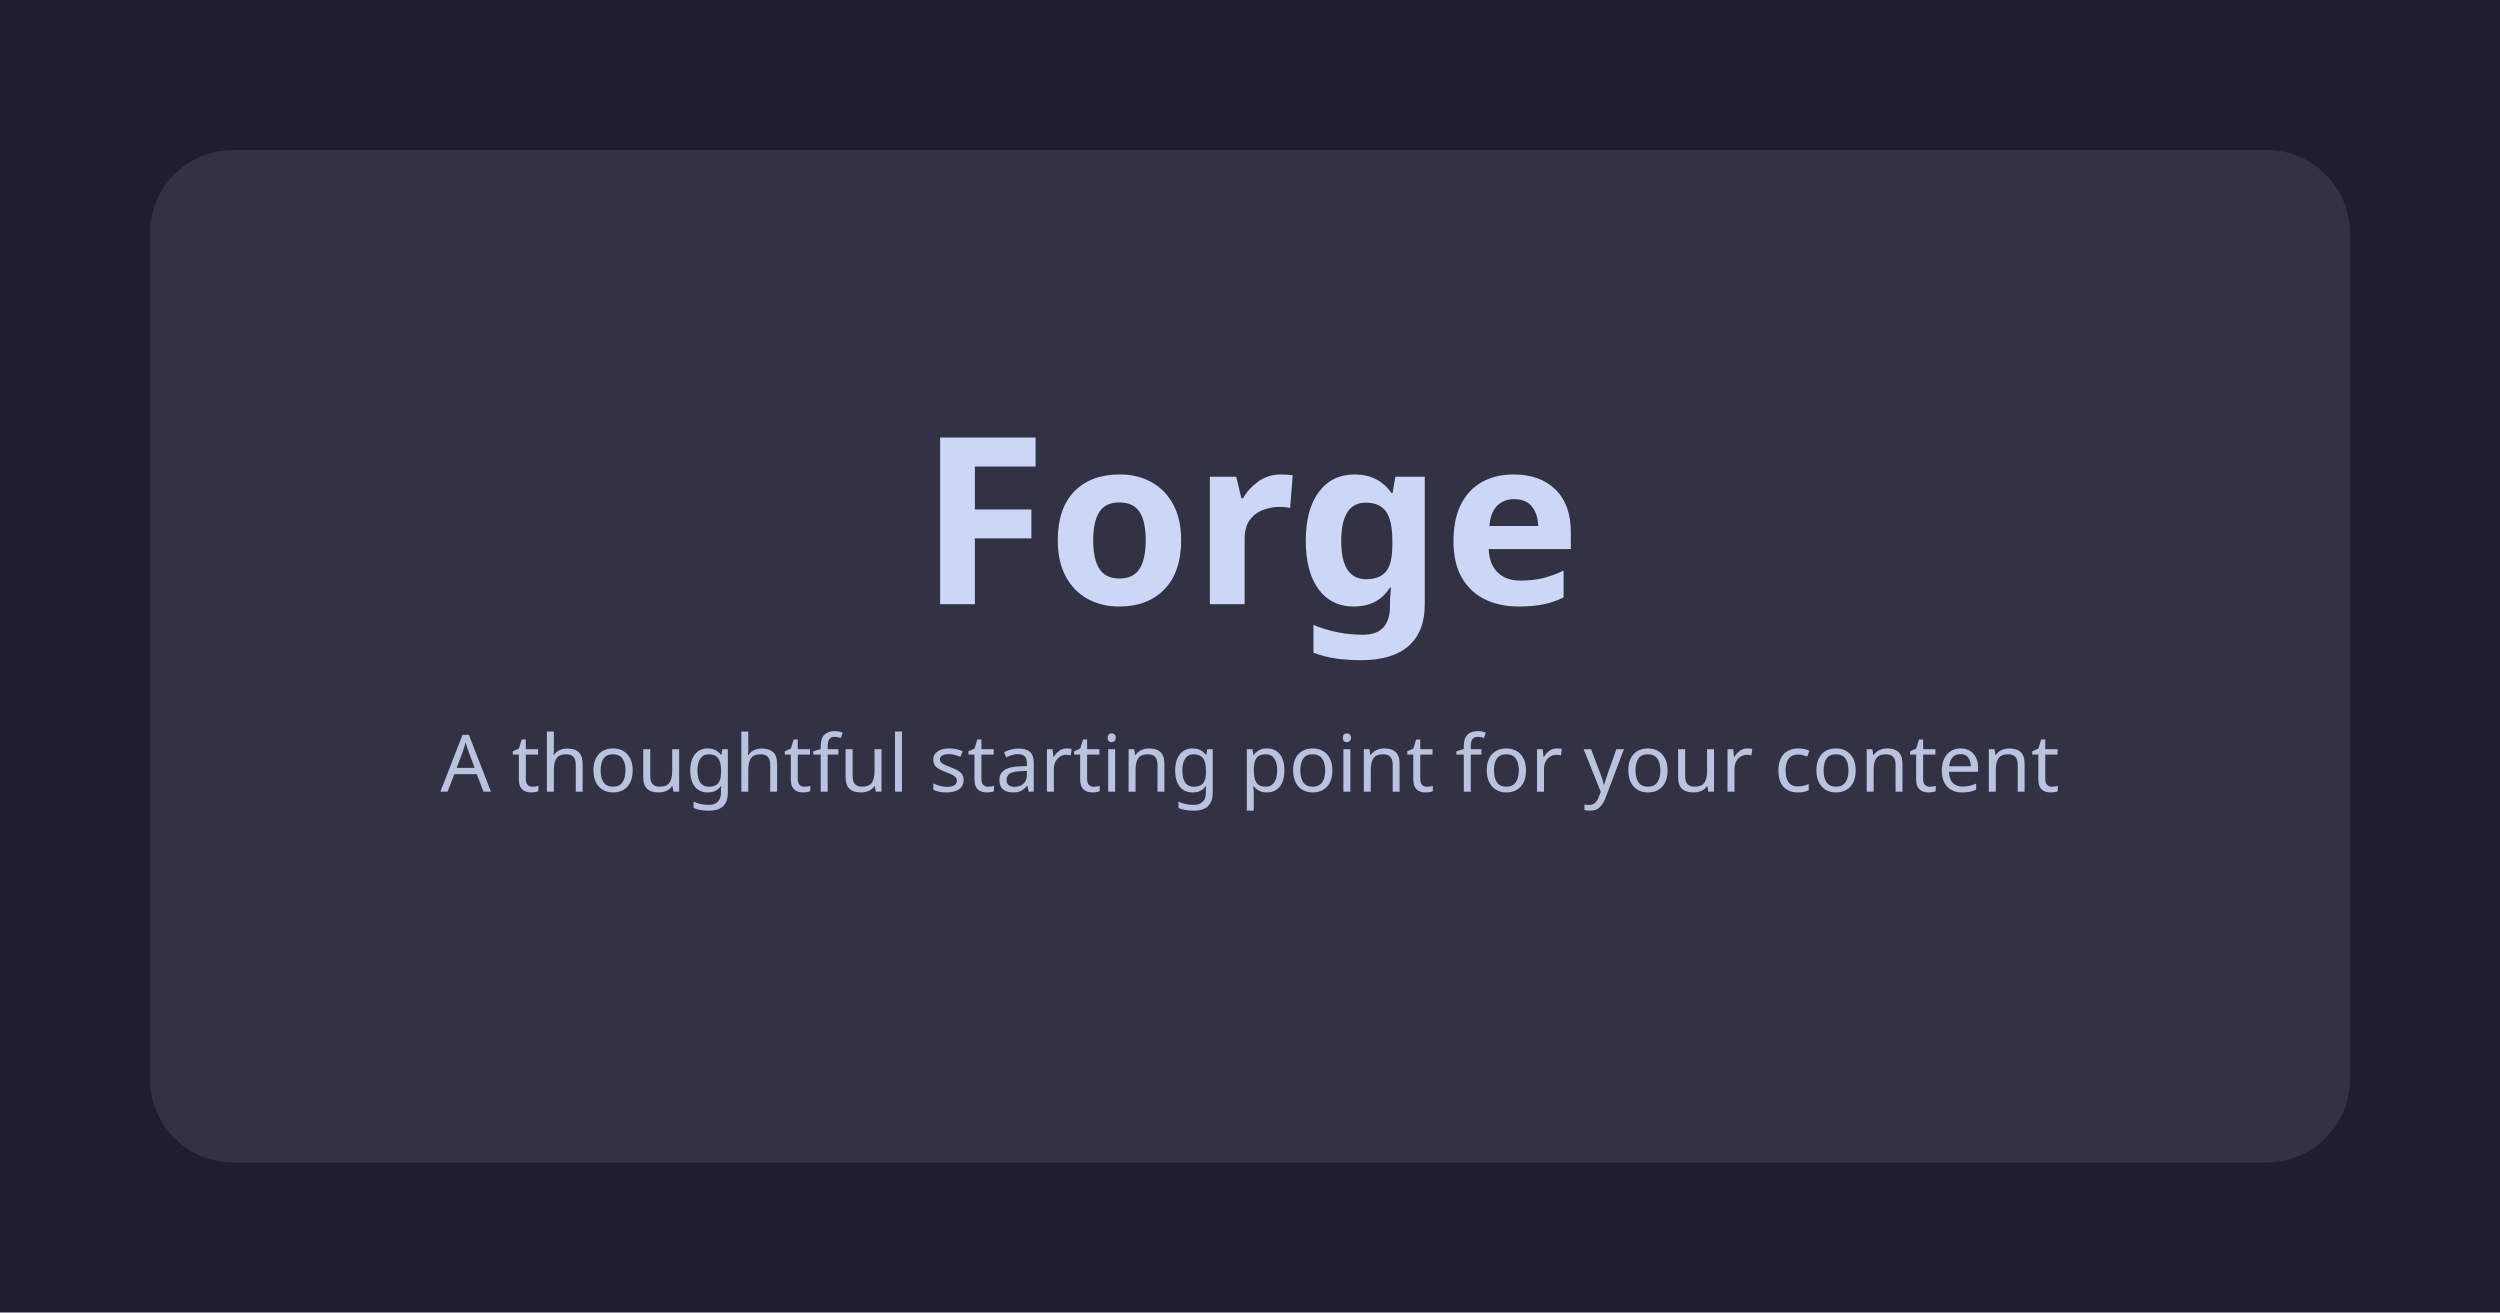
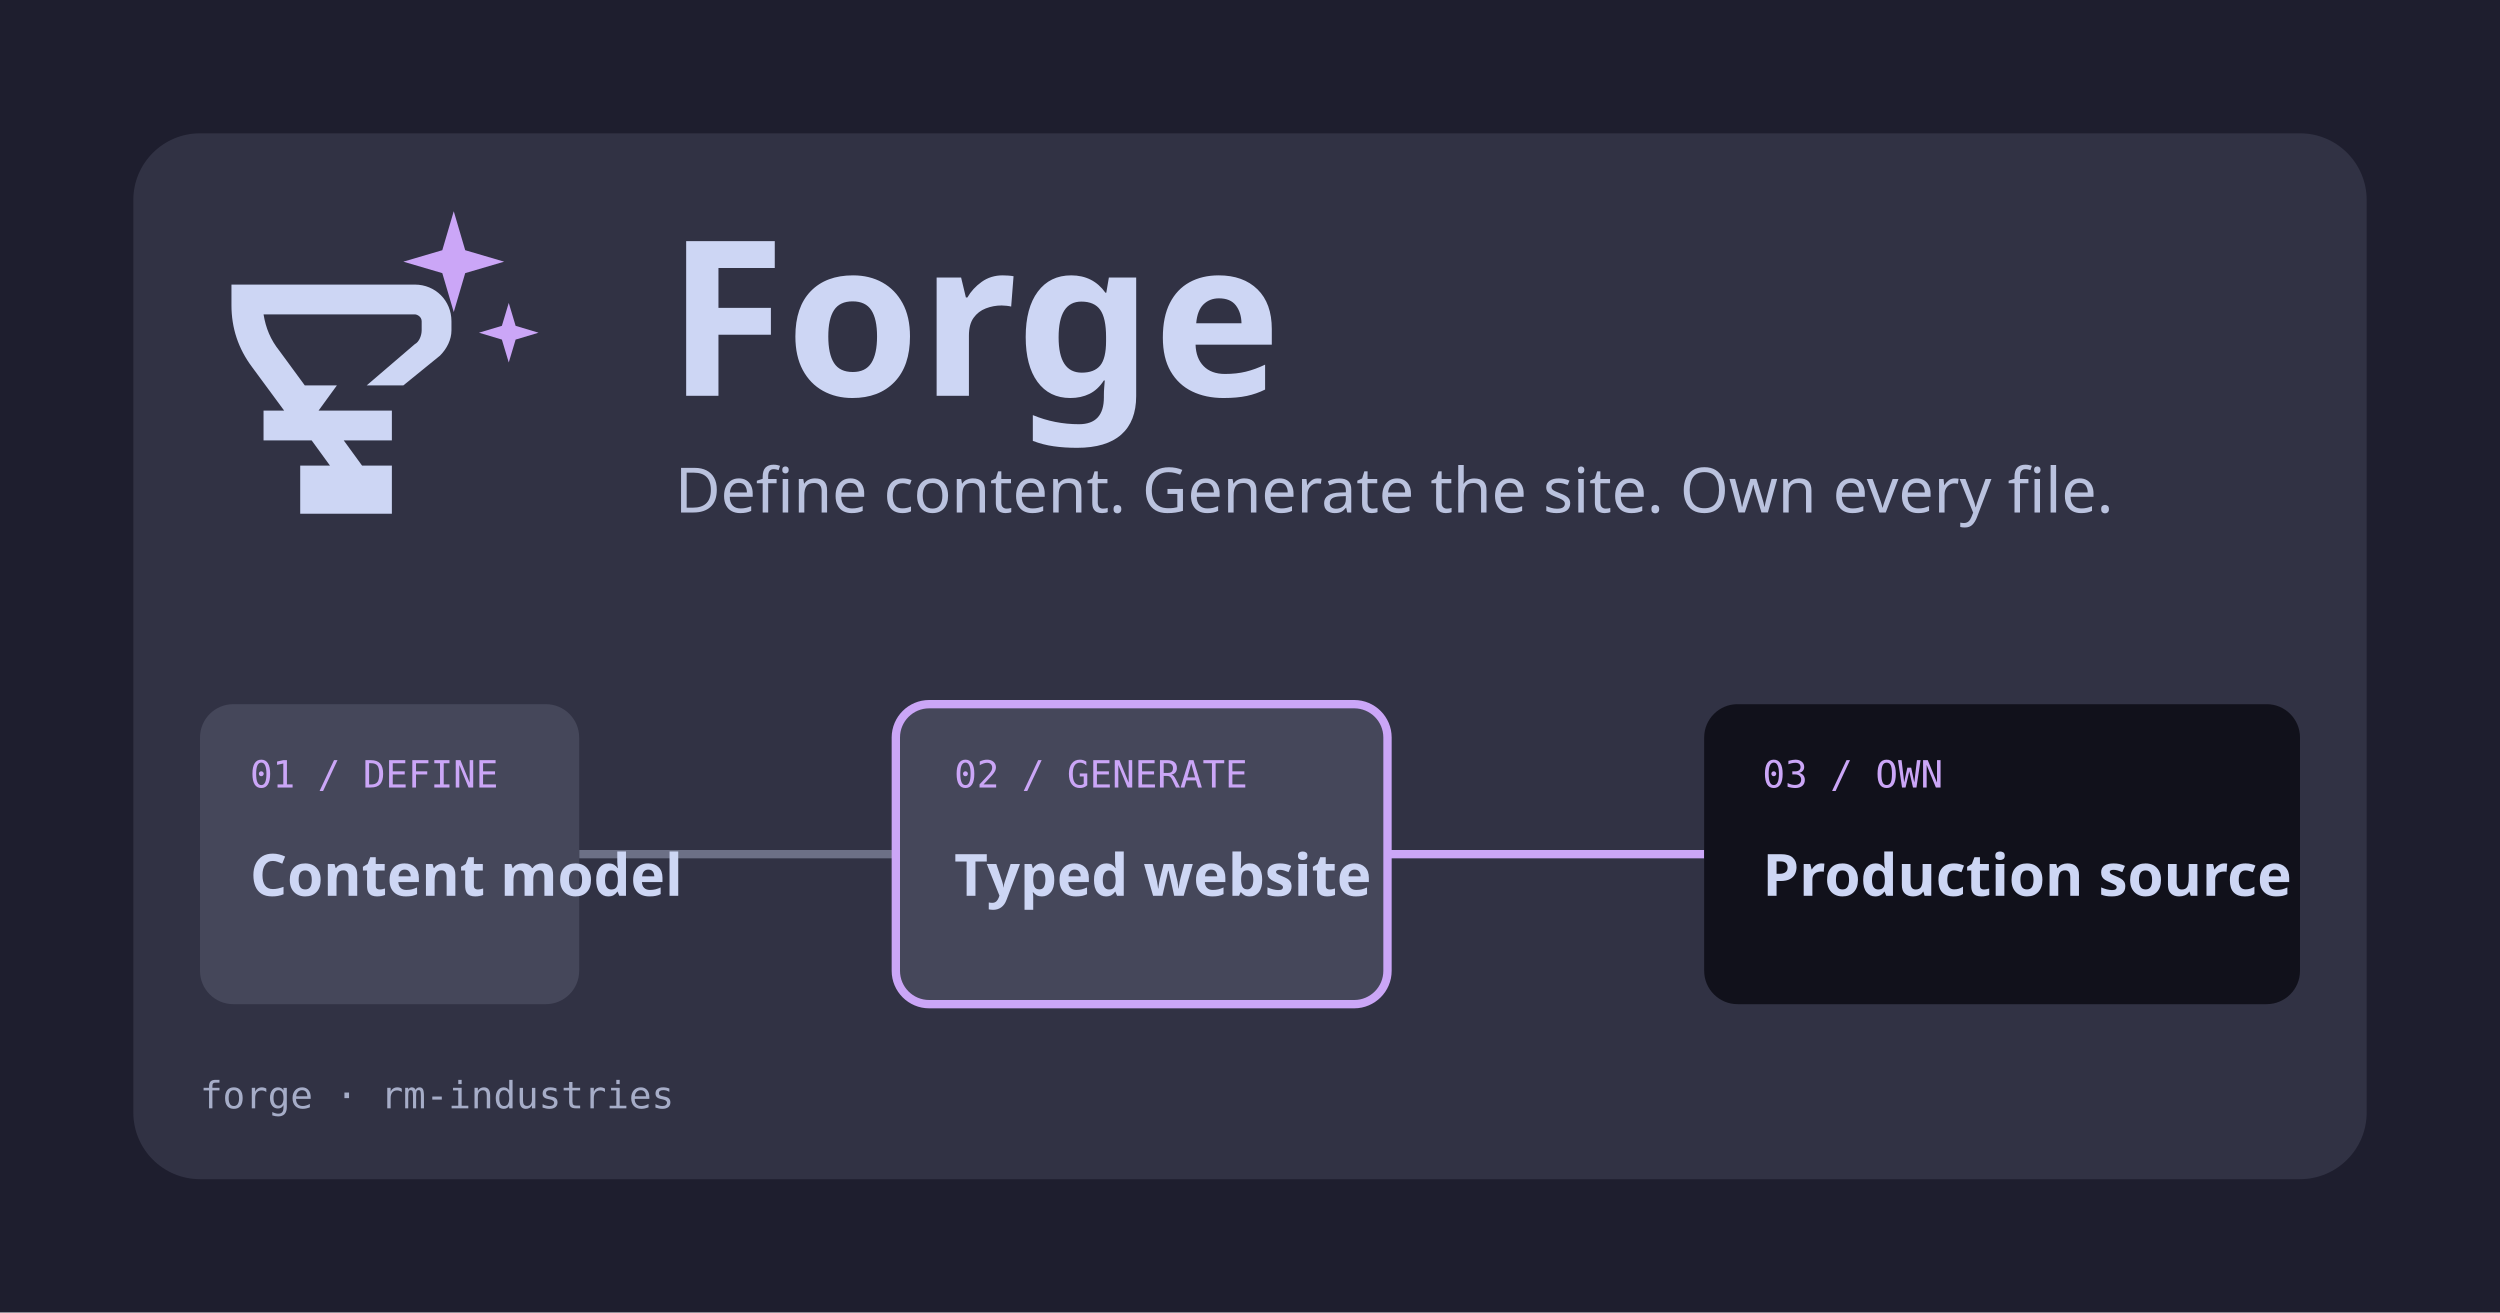
- <svg xmlns="http://www.w3.org/2000/svg" viewBox="0 0 1200 630">
+ <svg xmlns="http://www.w3.org/2000/svg" width="1200" height="630" viewBox="0 0 1200 630" role="img" aria-labelledby="title description">
  <rect width="1200" height="630" fill="#1e1e2e" />
-   <rect x="72" y="72" width="1056" height="486" rx="40" fill="#313244" />
-   <text x="600" y="290" fill="#cdd6f4" font-family="system-ui, sans-serif" font-size="112" font-weight="700" text-anchor="middle">Forge</text>
-   <text x="600" y="380" fill="#bac2de" font-family="system-ui, sans-serif" font-size="38" text-anchor="middle">A thoughtful starting point for your content</text>
+   <rect x="64" y="64" width="1072" height="502" rx="32" fill="#313244" />
+   <g transform="translate(88 86) scale(1.1)">
+     <path fill="#cba6f7" d="m118 14 5 17 17 5-17 5-5 17-5-17-17-5 17-5 5-17Zm24 40 3 10 10 3-10 3-3 10-3-10-10-3 10-3 3-10Z" />
+     <path fill="#cdd6f4" d="M21 46h80c9 0 16 7 16 16v4c0 4-2 8-5 11L96 90H67l-8 11h32v13H70l8 11h13v21H51v-21h13l-8-11H35v-13h9L30 82c-6-8-9-17-9-27v-9Zm14 13c1 6 3 11 7 16l11 15h27l21-18c2-1 3-4 3-6v-4c0-2-2-3-3-3H35Z" />
+   </g>
+   <text x="320" y="190" fill="#cdd6f4" font-family="'Fira Sans', system-ui, sans-serif" font-size="104" font-weight="700">Forge</text>
+   <text x="324" y="246" fill="#bac2de" font-family="'Fira Sans', system-ui, sans-serif" font-size="30">Define content. Generate the site. Own every file.</text>
+   <g aria-hidden="true">
+     <line x1="278" y1="410" x2="430" y2="410" stroke="#6c7086" stroke-width="4" />
+     <line x1="666" y1="410" x2="818" y2="410" stroke="#cba6f7" stroke-width="4" />
+     <rect x="96" y="338" width="182" height="144" rx="16" fill="#45475a" />
+     <rect x="430" y="338" width="236" height="144" rx="16" fill="#45475a" stroke="#cba6f7" stroke-width="4" />
+     <rect x="818" y="338" width="286" height="144" rx="16" fill="#11111b" />
+     <text x="120" y="378" fill="#cba6f7" font-family="'Fira Code', ui-monospace, monospace" font-size="18">01 / DEFINE</text>
+     <text x="120" y="430" fill="#cdd6f4" font-family="'Fira Sans', system-ui, sans-serif" font-size="28" font-weight="600">Content model</text>
+     <text x="458" y="378" fill="#cba6f7" font-family="'Fira Code', ui-monospace, monospace" font-size="18">02 / GENERATE</text>
+     <text x="458" y="430" fill="#cdd6f4" font-family="'Fira Sans', system-ui, sans-serif" font-size="28" font-weight="600">Typed website</text>
+     <text x="846" y="378" fill="#cba6f7" font-family="'Fira Code', ui-monospace, monospace" font-size="18">03 / OWN</text>
+     <text x="846" y="430" fill="#cdd6f4" font-family="'Fira Sans', system-ui, sans-serif" font-size="28" font-weight="600">Production source</text>
+   </g>
+   <text x="96" y="532" fill="#a6adc8" font-family="'Fira Code', ui-monospace, monospace" font-size="18">forge · rm-industries</text>
</svg>
